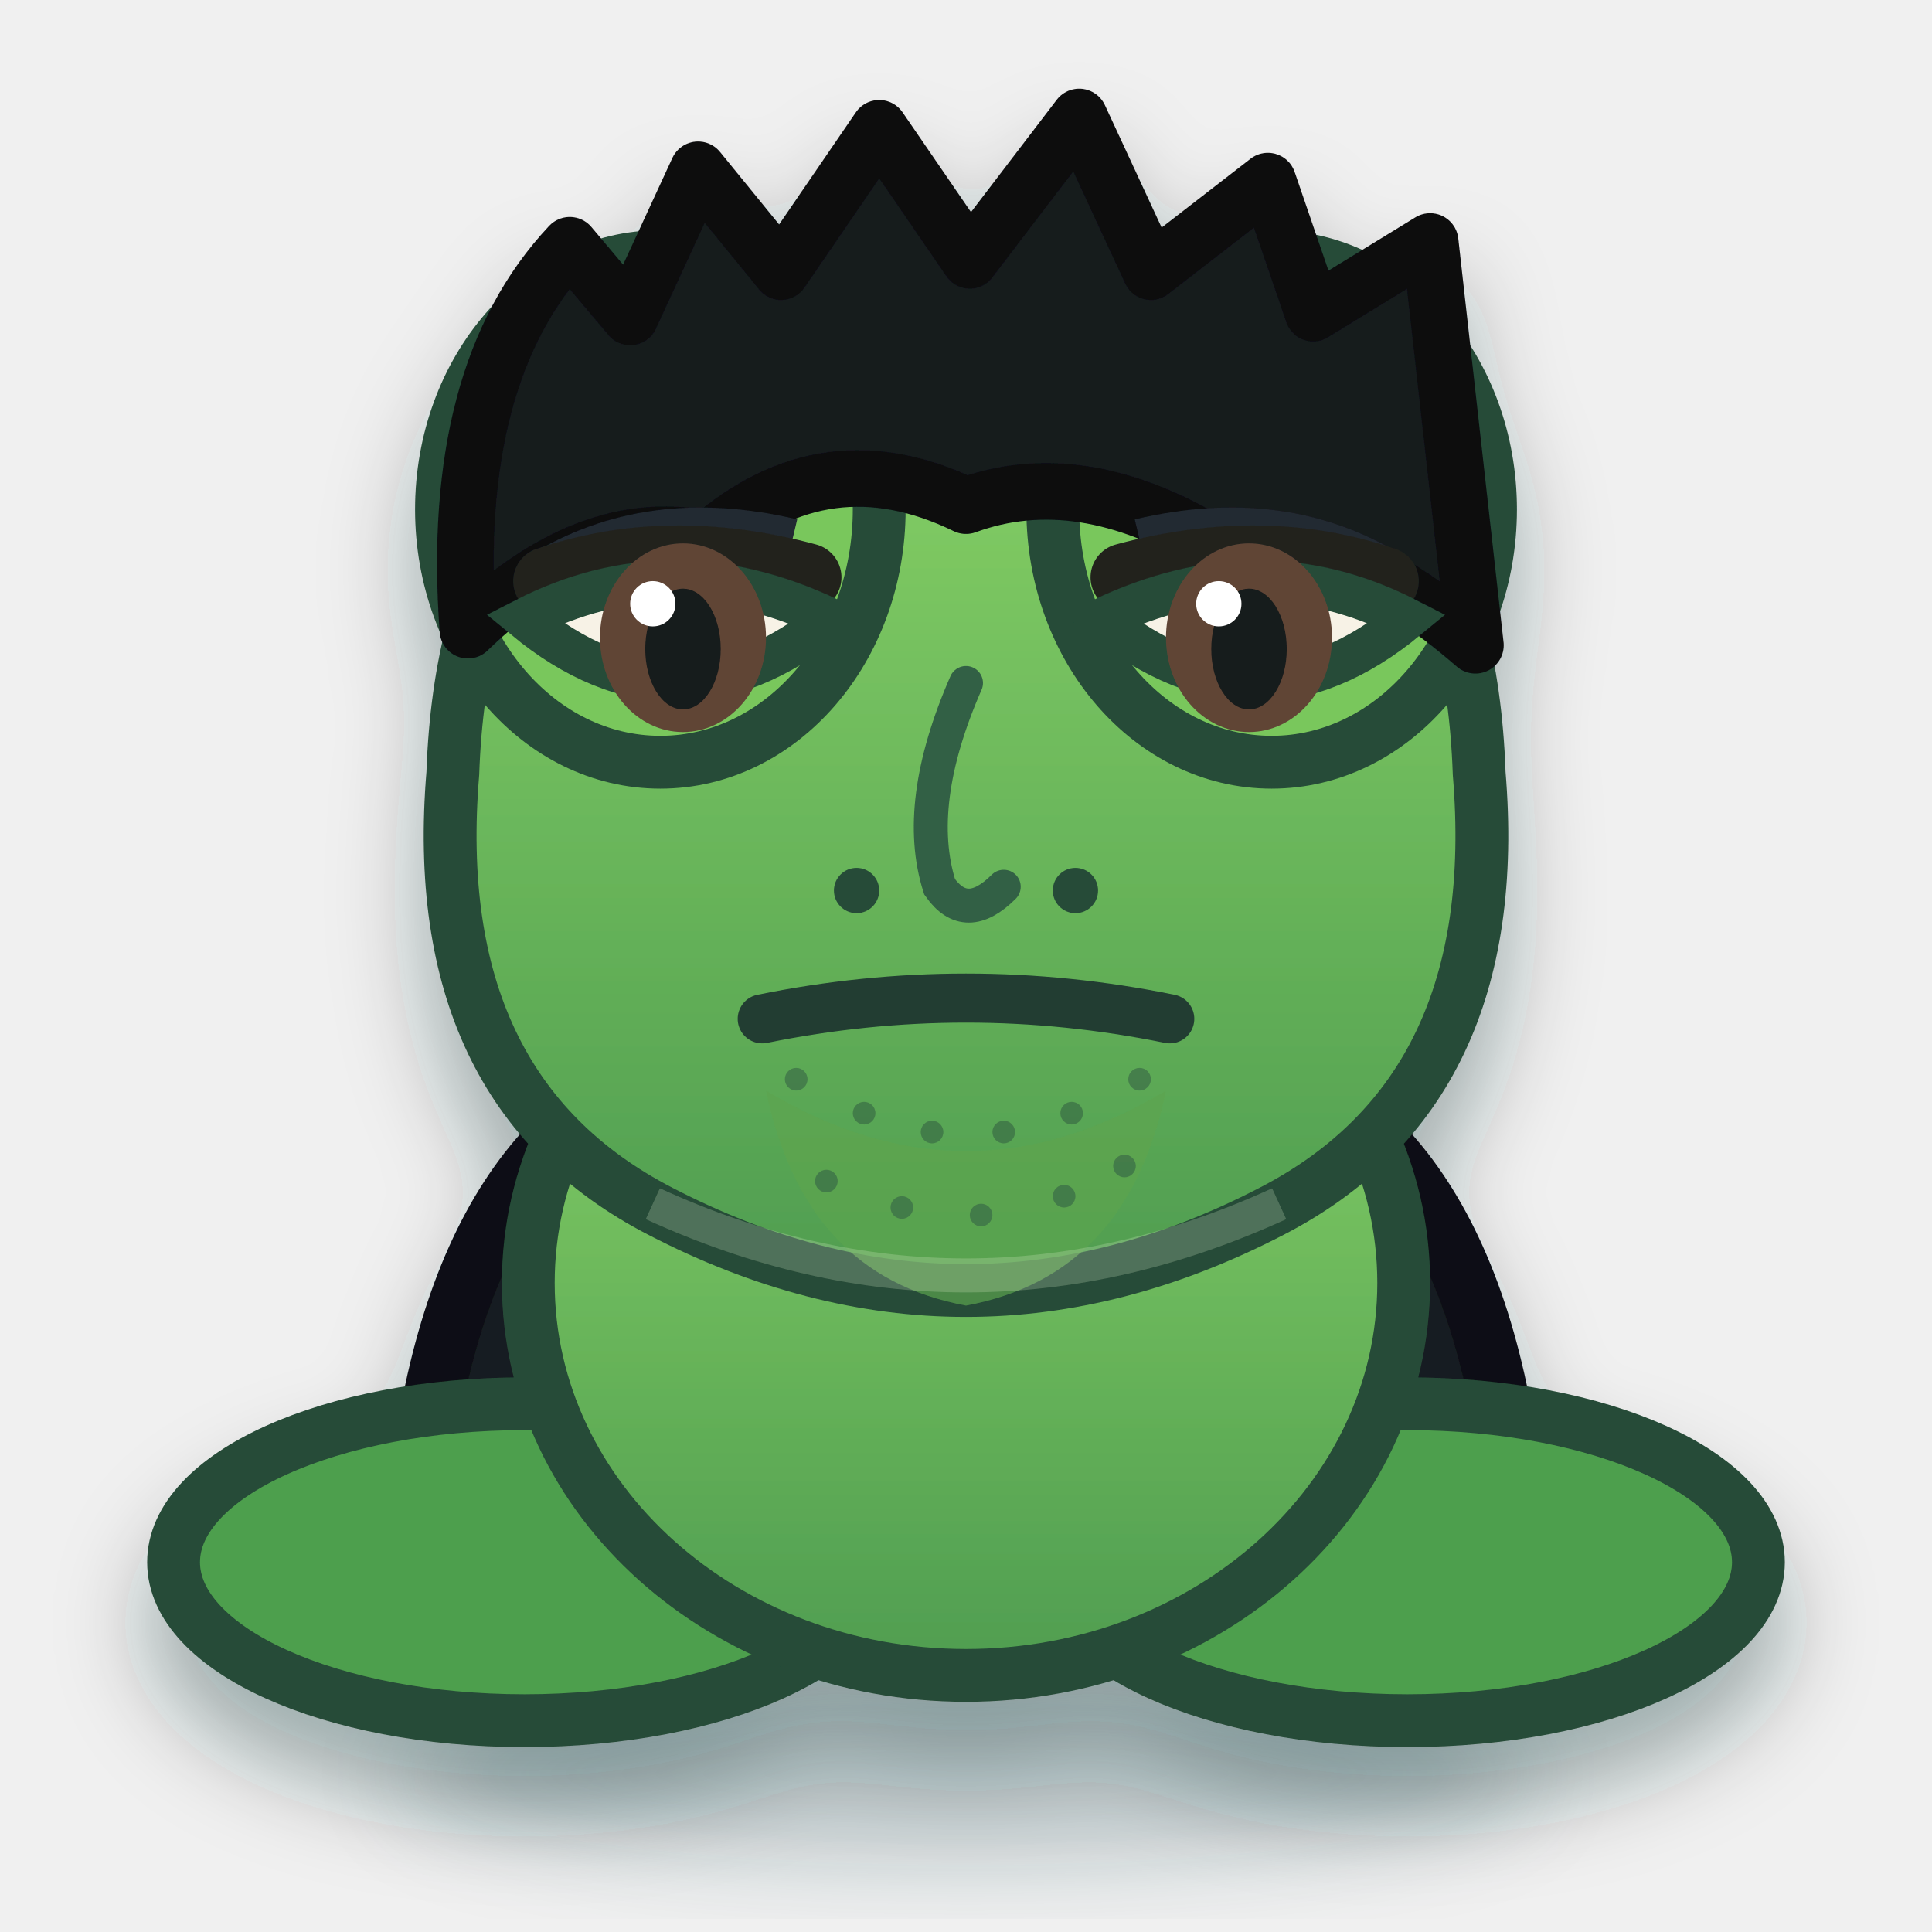
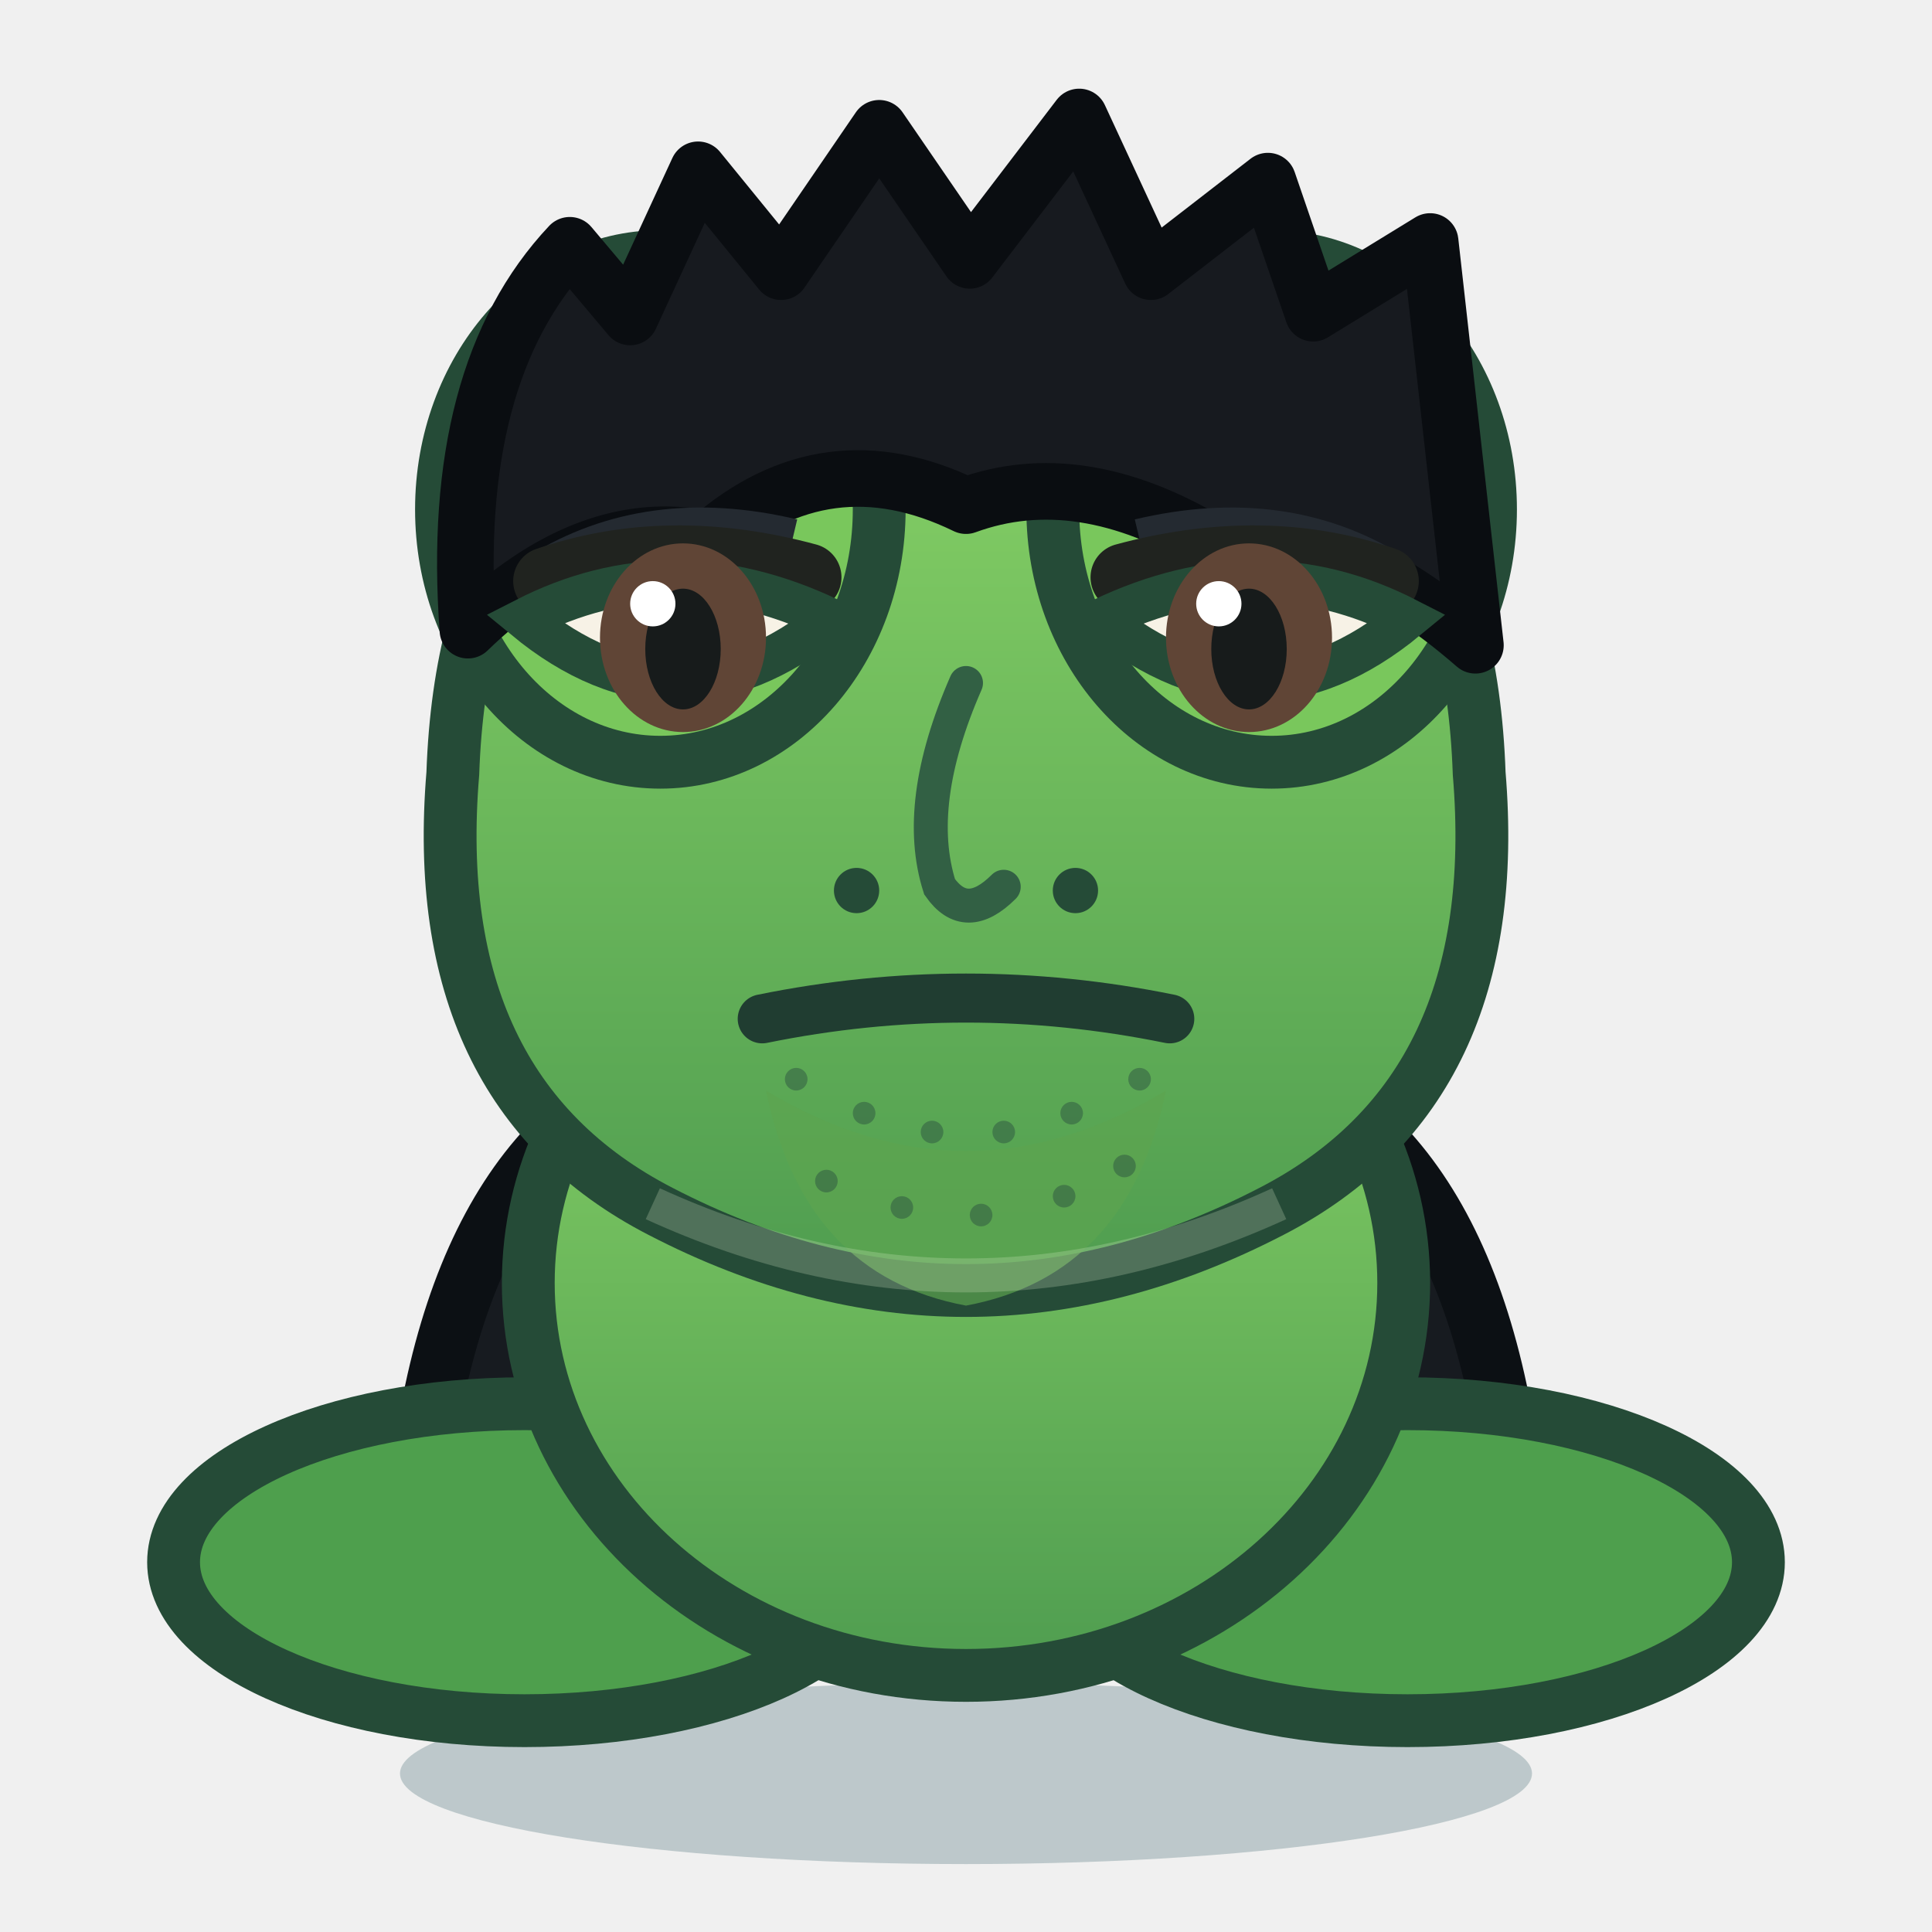
<svg xmlns="http://www.w3.org/2000/svg" viewBox="0 0 512 512" role="img" aria-label="Owner Frog">
  <defs>
    <linearGradient id="body" x1="0" y1="0" x2="0" y2="1">
      <stop stop-color="#8ad467" />
      <stop offset="1" stop-color="#4f9d50" />
    </linearGradient>
-     <filter id="shadow" x="-40%" y="-40%" width="180%" height="190%">
-       <feDropShadow dx="0" dy="16" stdDeviation="12" flood-color="#062d31" flood-opacity=".34" />
-     </filter>
-     <filter id="soft" x="-30%" y="-30%" width="160%" height="160%">
-       <feGaussianBlur stdDeviation="12" />
-     </filter>
-     <linearGradient id="shine" x1="0" y1="0" x2="1" y2="1">
-       <stop stop-color="#fff" stop-opacity=".8" />
-       <stop offset="1" stop-color="#fff" stop-opacity="0" />
-     </linearGradient>
  </defs>
-   <ellipse cx="256" cy="470" rx="150" ry="24" fill="#073d47" opacity=".22" filter="url(#soft)" />
-   <g filter="url(#shadow)">
+   <ellipse cx="256" cy="470" rx="150" ry="24" fill="#073d47" opacity=".22" />
+   <g>
    <path d="M109 426Q112 312 172 285L256 324 340 285Q400 312 403 426Z" fill="#171b20" stroke="#0c1014" stroke-width="16" />
    <path d="M171 293Q256 337 341 293L322 445H190Z" fill="#20262d" />
    <g stroke="#254b37" stroke-width="14" stroke-linejoin="round">
      <ellipse cx="139" cy="414" rx="93" ry="42" fill="#4e9f4d" />
      <ellipse cx="373" cy="414" rx="93" ry="42" fill="#4e9f4d" />
      <ellipse cx="256" cy="340" rx="116" ry="104" fill="url(#body)" />
      <path d="M120 205Q123 118 190 99Q256 64 322 99Q389 118 392 205Q399 289 337 321Q256 363 175 321Q113 289 120 205Z" fill="url(#body)" />
      <ellipse cx="175" cy="135" rx="58" ry="67" fill="#79c75c" />
      <ellipse cx="337" cy="135" rx="58" ry="67" fill="#79c75c" />
    </g>
    <path d="M124 167Q119 99 151 65L167 84 185 45 207 72 233 34 257 69 286 31 305 72 336 48 348 83 379 64 391 171Q353 138 321 144Q286 123 256 134Q219 116 188 143Q156 136 124 167Z" fill="#171a1f" stroke="#0a0d11" stroke-width="15" stroke-linejoin="round" />
    <path d="M143 152Q172 134 210 143M302 143Q340 134 369 152" fill="none" stroke="#242a31" stroke-width="11" />
    <path d="M145 154Q177 143 214 153M298 153Q335 143 367 154" fill="none" stroke="#20231f" stroke-width="18" stroke-linecap="round" />
    <path d="M139 164Q178 144 220 164Q179 197 139 164ZM292 164Q334 144 373 164Q333 197 292 164Z" fill="#f7f2e6" stroke="#254b37" stroke-width="11" />
    <ellipse cx="181" cy="169" rx="22" ry="25" fill="#604536" />
    <ellipse cx="331" cy="169" rx="22" ry="25" fill="#604536" />
    <ellipse cx="181" cy="172" rx="10" ry="16" fill="#171b1b" />
    <ellipse cx="331" cy="172" rx="10" ry="16" fill="#171b1b" />
    <circle cx="173" cy="160" r="6" fill="#fff" />
    <circle cx="323" cy="160" r="6" fill="#fff" />
    <path d="M256 181Q242 213 249 235Q256 245 266 235" fill="none" stroke="#326044" stroke-width="9" stroke-linecap="round" />
    <circle cx="227" cy="236" r="6" fill="#254b37" />
    <circle cx="285" cy="236" r="6" fill="#254b37" />
    <path d="M202 270Q256 259 310 270" fill="none" stroke="#203d31" stroke-width="13" stroke-linecap="round" />
    <path d="M203 289Q256 321 309 289Q299 338 256 346Q213 338 203 289Z" fill="#5ca44f" opacity=".68" />
    <g fill="#294c3d" opacity=".45">
      <circle cx="211" cy="286" r="3" />
      <circle cx="229" cy="295" r="3" />
      <circle cx="247" cy="300" r="3" />
      <circle cx="266" cy="300" r="3" />
      <circle cx="284" cy="295" r="3" />
      <circle cx="302" cy="286" r="3" />
      <circle cx="219" cy="313" r="3" />
      <circle cx="239" cy="320" r="3" />
      <circle cx="260" cy="322" r="3" />
      <circle cx="282" cy="317" r="3" />
      <circle cx="298" cy="309" r="3" />
    </g>
    <path d="M173 319Q256 357 339 319" fill="none" stroke="#eaf5d6" stroke-width="9" opacity=".22" />
  </g>
</svg>
